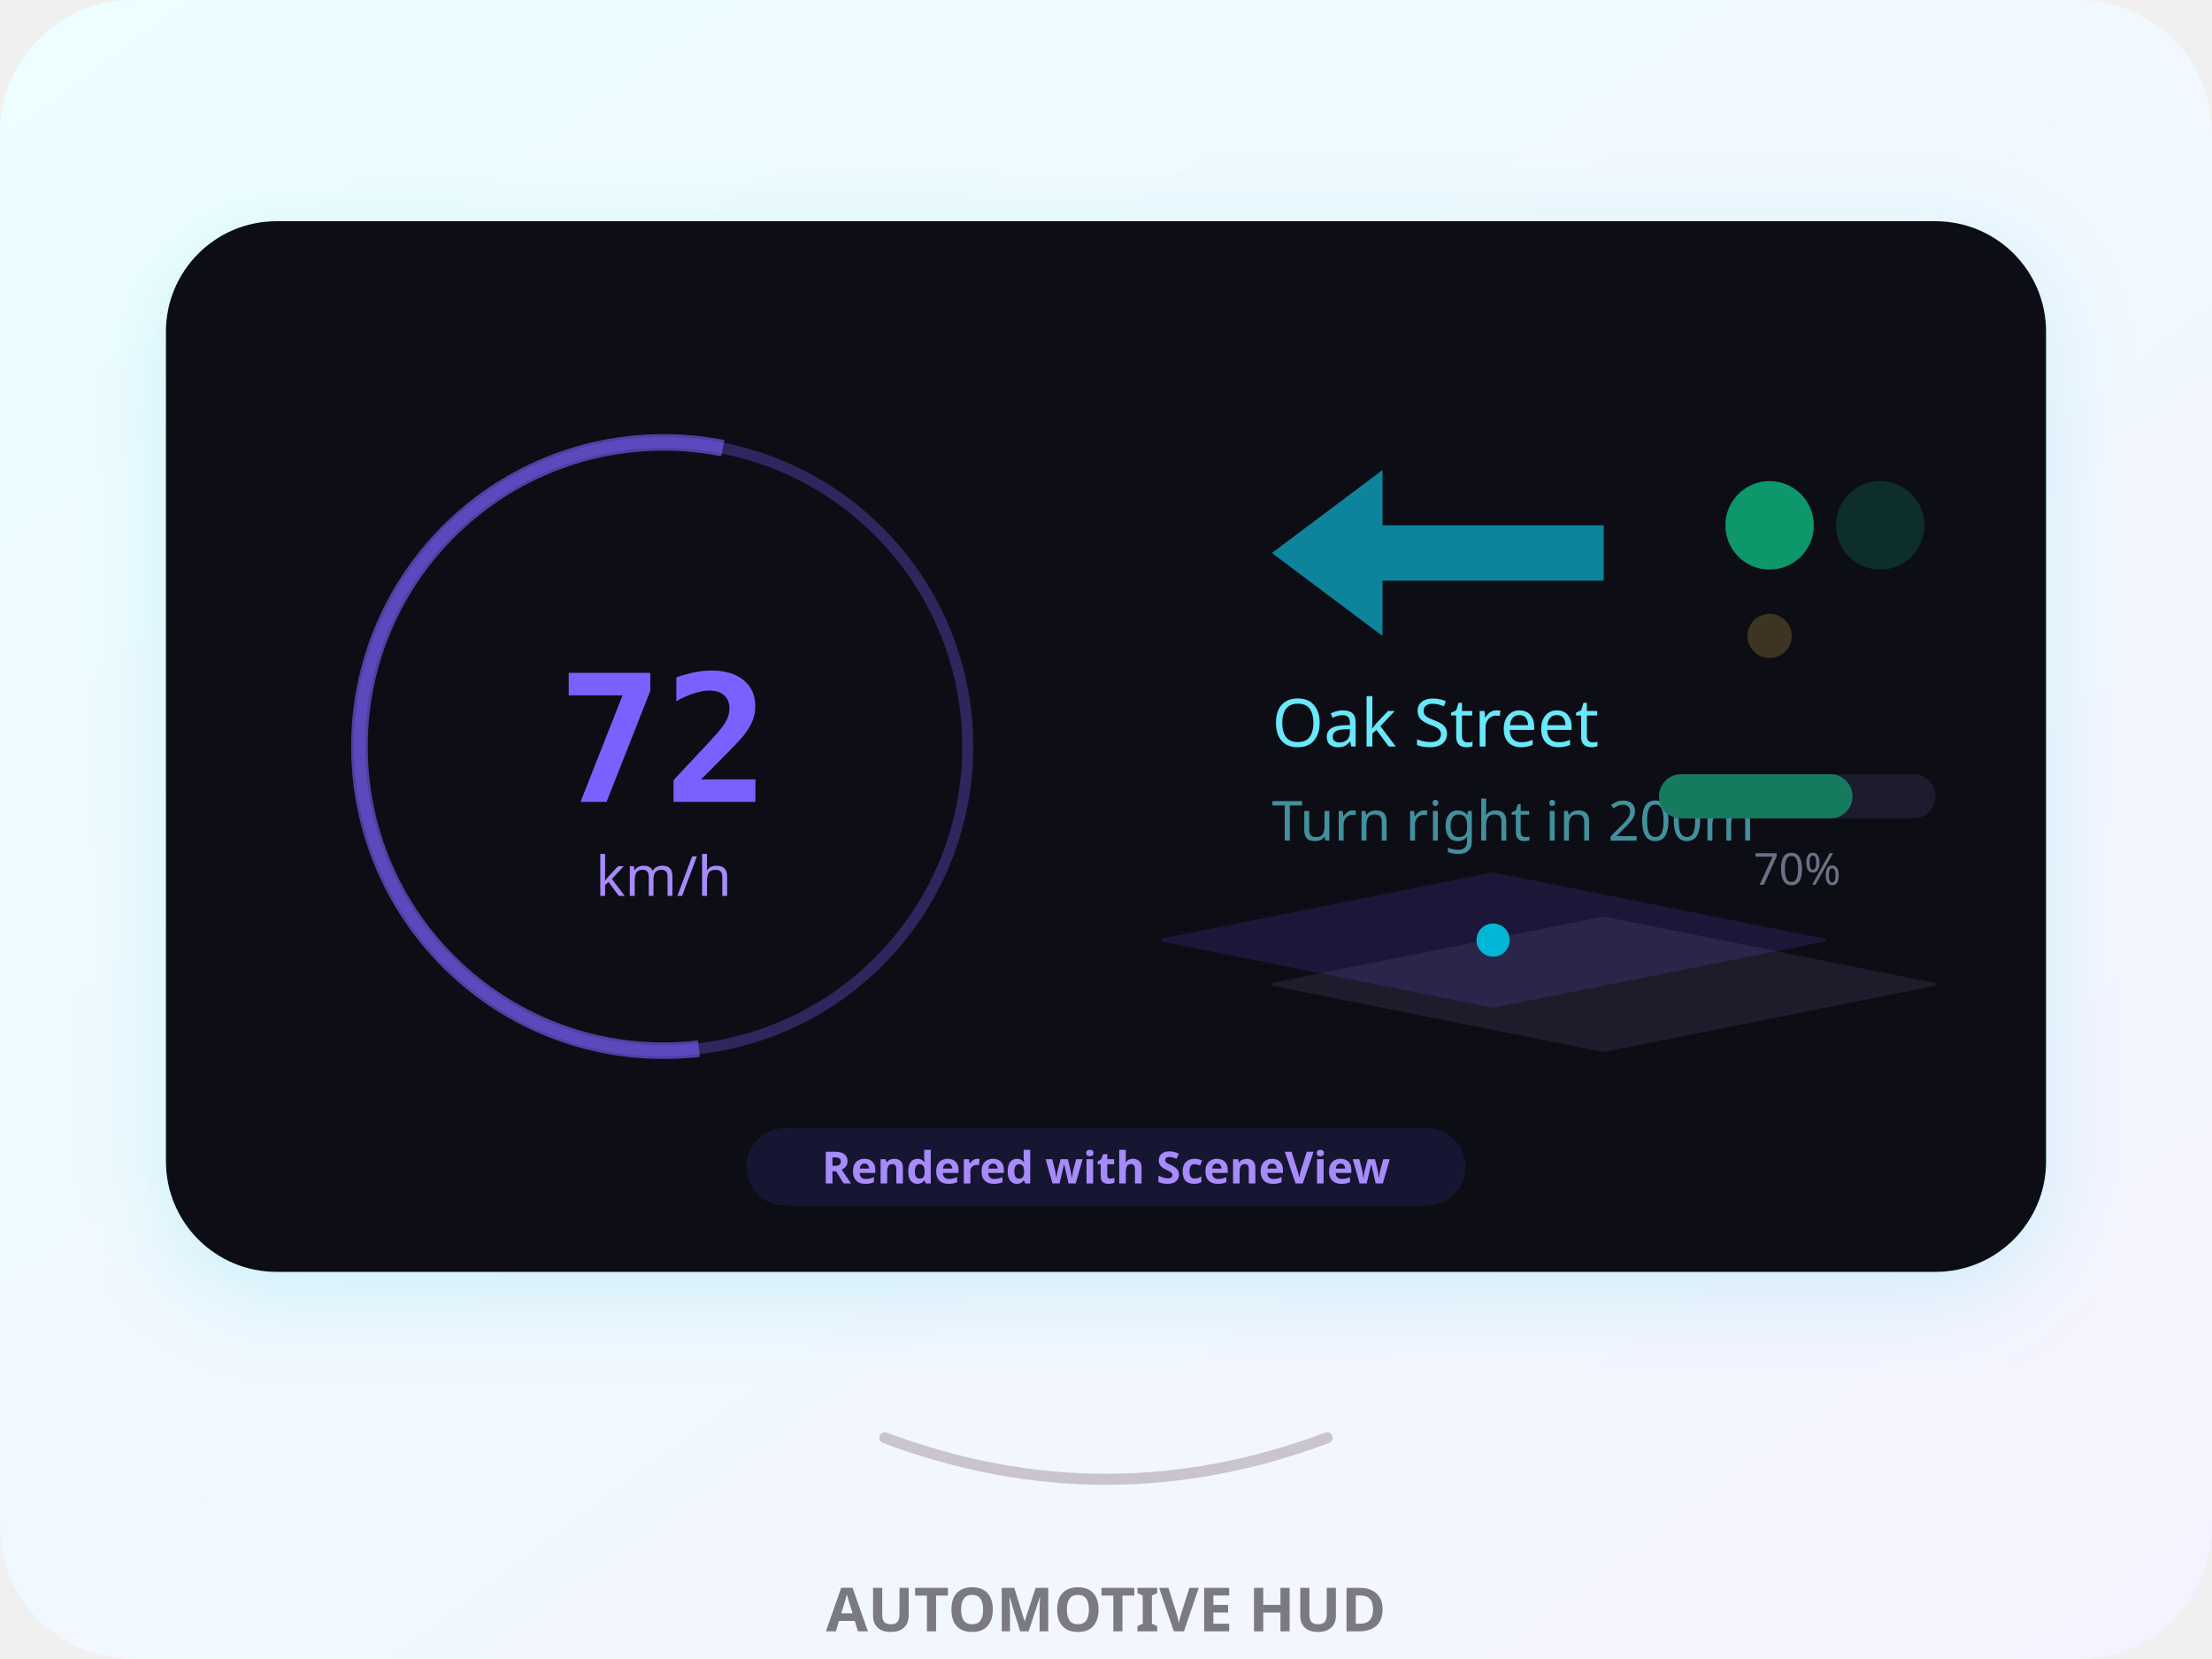
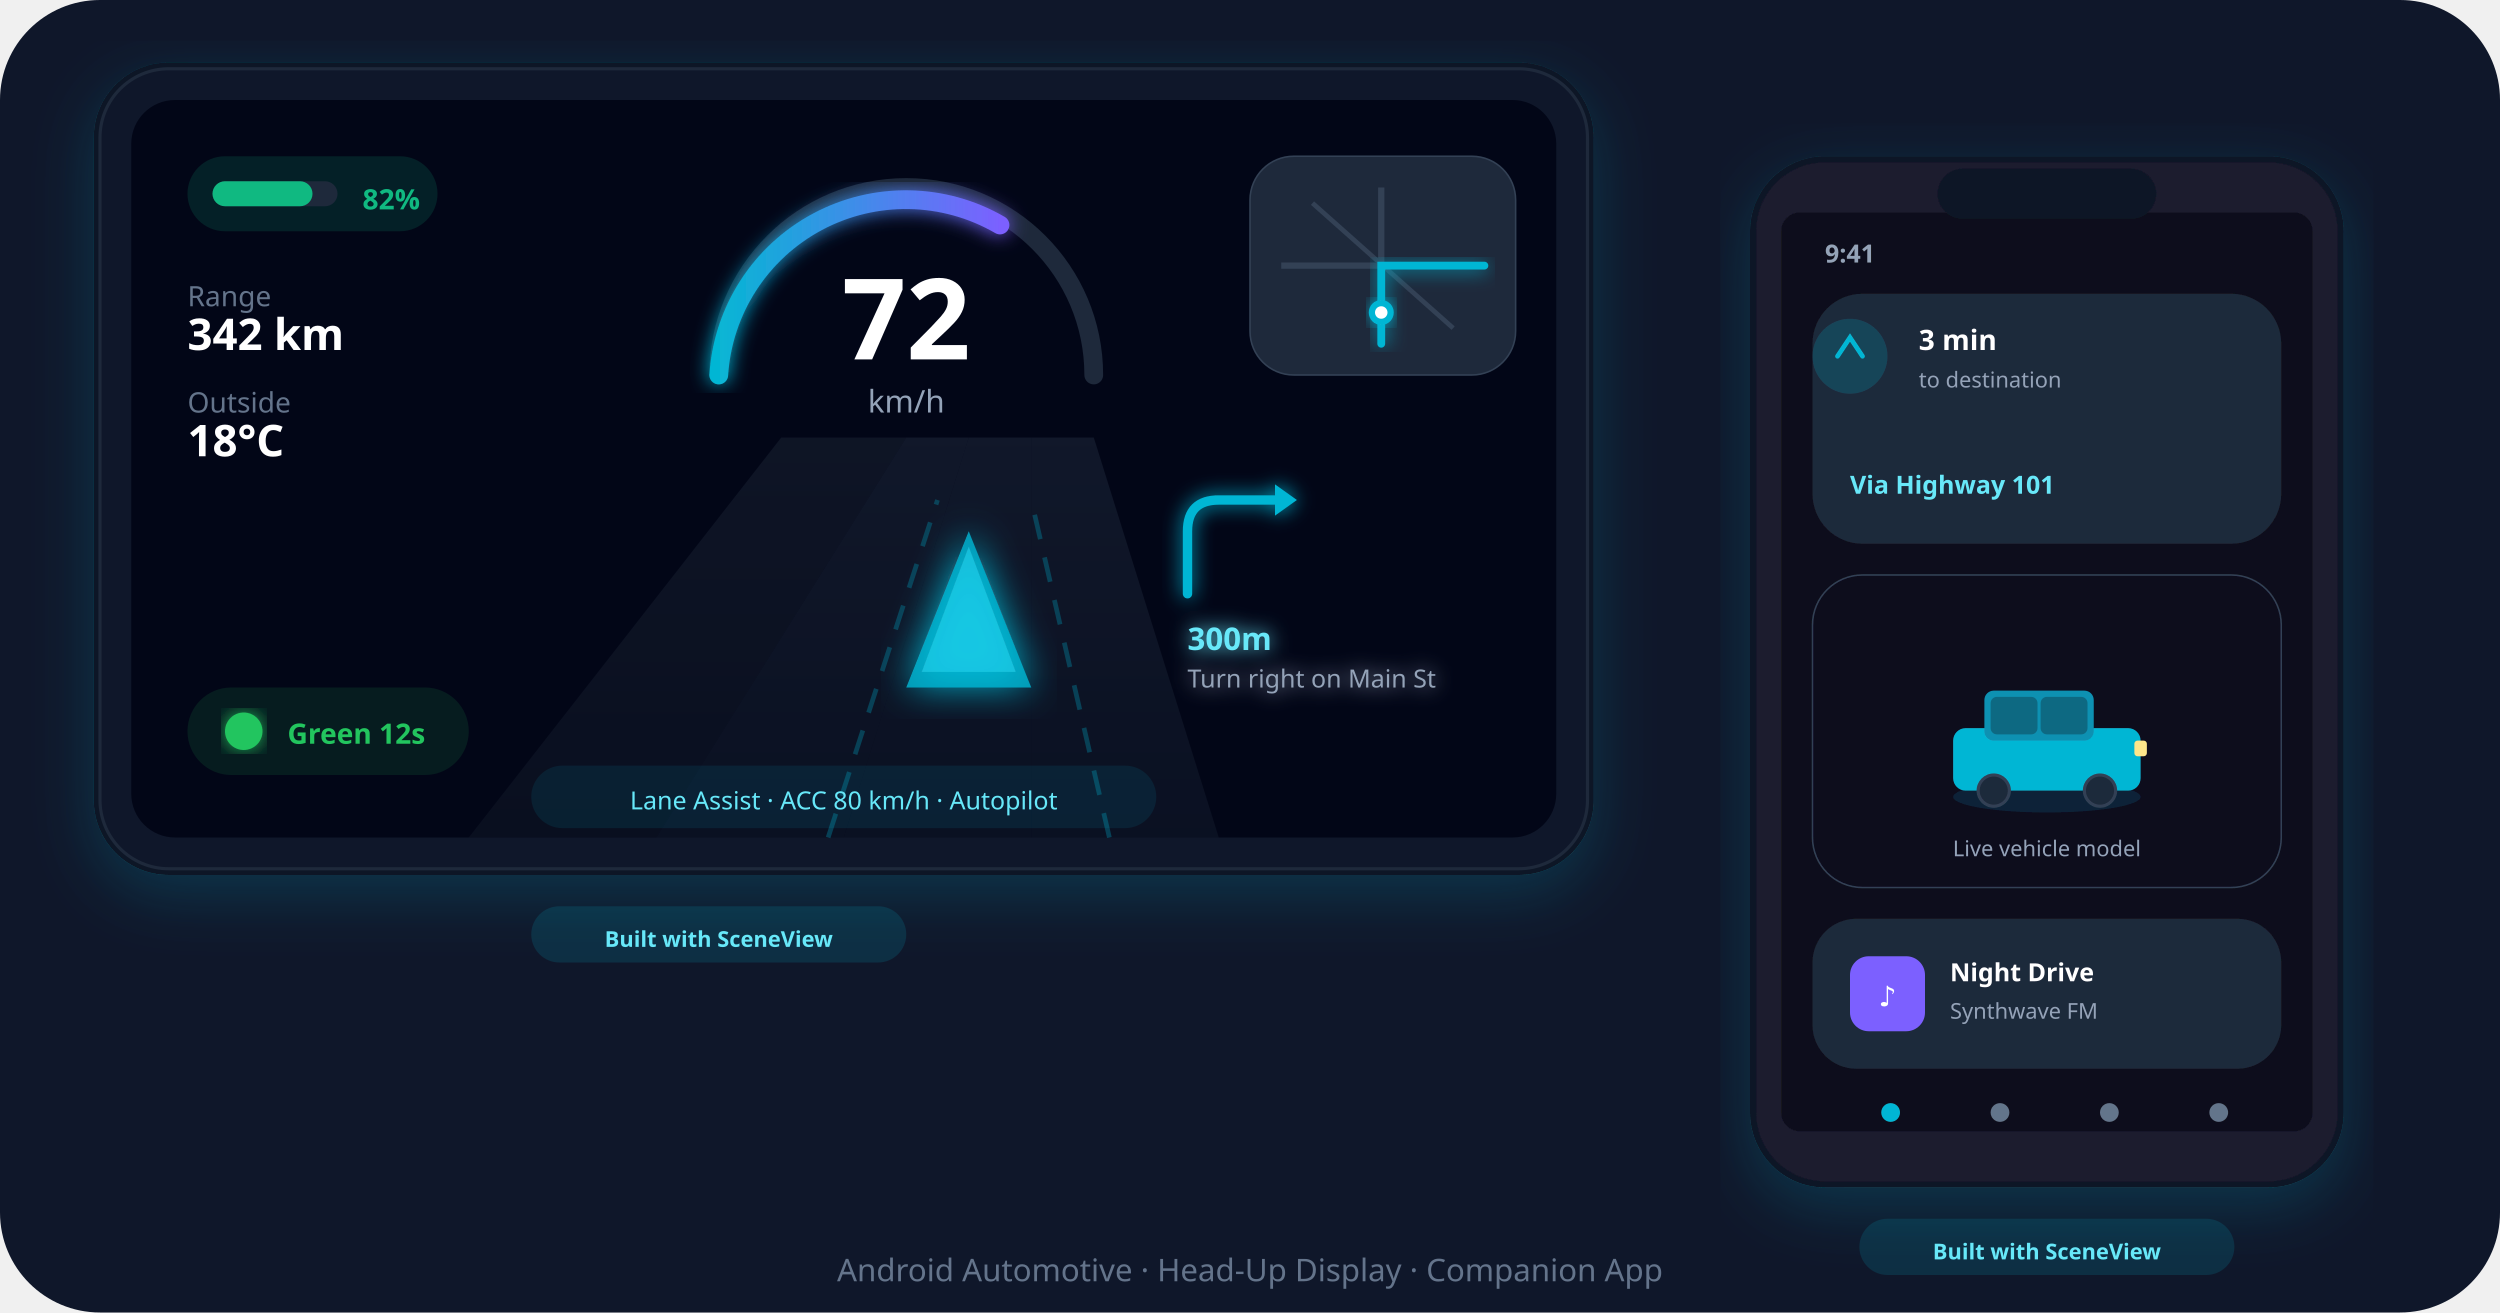
- <svg xmlns="http://www.w3.org/2000/svg" viewBox="0 0 400 300" width="400" height="300">
+ <svg xmlns="http://www.w3.org/2000/svg" viewBox="0 0 800 420" fill="none">
  <defs>
-     <linearGradient id="bg-auto" x1="0" y1="0" x2="1" y2="1">
-       <stop offset="0%" stop-color="#ECFEFF" />
-       <stop offset="100%" stop-color="#F5F3FF" />
+     <linearGradient id="au-bg" x1="0" y1="0" x2="800" y2="420">
+       <stop offset="0%" stop-color="#0F172A" />
+       <stop offset="50%" stop-color="#1E1B4B" />
+       <stop offset="100%" stop-color="#0C0A1D" />
    </linearGradient>
-     <linearGradient id="hud-glow" x1="0" y1="0" x2="1" y2="0">
+     <linearGradient id="au-speed" x1="0" y1="0" x2="1" y2="0">
      <stop offset="0%" stop-color="#06B6D4" />
      <stop offset="100%" stop-color="#7B61FF" />
    </linearGradient>
-     <filter id="shadow-auto">
-       <feDropShadow dx="0" dy="4" stdDeviation="8" flood-color="#06B6D4" flood-opacity="0.15" />
+     <linearGradient id="au-road" x1="0" y1="0" x2="0" y2="1">
+       <stop offset="0%" stop-color="#334155" />
+       <stop offset="100%" stop-color="#1E293B" />
+     </linearGradient>
+     <filter id="au-glow" x="-20%" y="-20%" width="140%" height="140%">
+       <feGaussianBlur stdDeviation="6" result="blur" />
+       <feMerge>
+         <feMergeNode in="blur" />
+         <feMergeNode in="SourceGraphic" />
+       </feMerge>
+     </filter>
+     <filter id="au-glow-sm" x="-10%" y="-10%" width="120%" height="120%">
+       <feGaussianBlur stdDeviation="3" result="blur" />
+       <feMerge>
+         <feMergeNode in="blur" />
+         <feMergeNode in="SourceGraphic" />
+       </feMerge>
+     </filter>
+     <filter id="au-shadow" x="-5%" y="-5%" width="110%" height="115%">
+       <feDropShadow dx="0" dy="6" stdDeviation="10" flood-color="#06B6D4" flood-opacity="0.2" />
    </filter>
  </defs>
-   <rect width="400" height="300" rx="24" fill="url(#bg-auto)" />
-   <g filter="url(#shadow-auto)" transform="translate(30, 40)">
-     <rect width="340" height="190" rx="20" fill="#111118" />
-     <rect x="10" y="8" width="320" height="174" rx="12" fill="#0D0D15" />
-     <circle cx="90" cy="95" r="55" fill="none" stroke="#7B61FF" stroke-width="2" opacity="0.3" />
-     <circle cx="90" cy="95" r="55" fill="none" stroke="#7B61FF" stroke-width="3" stroke-dasharray="190 160" stroke-dashoffset="-80" opacity="0.6" />
-     <text x="90" y="105" font-family="monospace" font-size="32" fill="#7B61FF" text-anchor="middle" font-weight="700">72</text>
-     <text x="90" y="122" font-family="sans-serif" font-size="10" fill="#A78BFA" text-anchor="middle">km/h</text>
-     <polygon points="200,60 220,45 220,55 260,55 260,65 220,65 220,75" fill="#06B6D4" opacity="0.7" />
-     <text x="200" y="95" font-family="sans-serif" font-size="12" fill="#67E8F9" font-weight="500">Oak Street</text>
-     <text x="200" y="112" font-family="sans-serif" font-size="10" fill="#67E8F9" opacity="0.6">Turn right in 200m</text>
-     <path d="M180 130 L240 118 L300 130 L240 142Z" fill="#7B61FF" opacity="0.15" stroke="#7B61FF" stroke-width="0.5" />
-     <path d="M200 138 L260 126 L320 138 L260 150Z" fill="#A78BFA" opacity="0.1" stroke="#A78BFA" stroke-width="0.5" />
-     <circle cx="240" cy="130" r="3" fill="#06B6D4" />
-     <circle cx="290" cy="55" r="8" fill="#10B981" opacity="0.8" />
-     <circle cx="310" cy="55" r="8" fill="#10B981" opacity="0.2" />
-     <circle cx="290" cy="75" r="4" fill="#FCD34D" opacity="0.2" />
-     <rect x="270" y="100" width="50" height="8" rx="4" fill="#1C1B2E" />
-     <rect x="270" y="100" width="35" height="8" rx="4" fill="#10B981" opacity="0.6" />
-     <text x="295" y="120" font-family="sans-serif" font-size="8" fill="#6C7086" text-anchor="middle">70%</text>
-     <rect x="105" y="164" width="130" height="14" rx="7" fill="#7B61FF" opacity="0.12" />
-     <text x="170" y="174" font-family="sans-serif" font-size="8" fill="#A78BFA" text-anchor="middle" font-weight="600">Rendered with SceneView</text>
+   <rect width="800" height="420" rx="32" fill="url(#au-bg)" />
+   <g transform="translate(30, 20)">
+     <rect x="0" y="0" width="480" height="260" rx="24" fill="#111827" filter="url(#au-shadow)" />
+     <rect x="2" y="2" width="476" height="256" rx="22" fill="#0F172A" stroke="#1E293B" stroke-width="1" />
+     <rect x="12" y="12" width="456" height="236" rx="14" fill="#020617" />
+     <g opacity="0.6">
+       <path d="M120,248 L220,120 L260,120 L180,248 Z" fill="url(#au-road)" opacity="0.4" />
+       <path d="M180,248 L260,120 L280,120 L240,248 Z" fill="url(#au-road)" opacity="0.5" />
+       <path d="M240,248 L280,120 L300,120 L300,248 Z" fill="url(#au-road)" opacity="0.5" />
+       <path d="M300,248 L300,120 L320,120 L360,248 Z" fill="url(#au-road)" opacity="0.5" />
+       <line x1="235" y1="248" x2="270" y2="140" stroke="#06B6D4" stroke-width="1.5" stroke-dasharray="8,6" opacity="0.5" />
+       <line x1="325" y1="248" x2="300" y2="140" stroke="#06B6D4" stroke-width="1.5" stroke-dasharray="8,6" opacity="0.5" />
+     </g>
+     <g filter="url(#au-glow)">
+       <path d="M260,200 L280,150 L300,200 Z" fill="#06B6D4" opacity="0.8" />
+       <path d="M265,195 L280,155 L295,195 Z" fill="#22D3EE" opacity="0.6" />
+     </g>
+     <g transform="translate(350, 140)" filter="url(#au-glow-sm)">
+       <path d="M0,30 L0,10 Q0,0 10,0 L30,0" stroke="#06B6D4" stroke-width="3" fill="none" stroke-linecap="round" />
+       <polygon points="28,-5 35,0 28,5" fill="#06B6D4" />
+       <text x="0" y="48" font-family="system-ui" font-size="10" fill="#67E8F9" font-weight="600">300m</text>
+       <text x="0" y="60" font-family="system-ui" font-size="8" fill="#94A3B8">Turn right on Main St</text>
+     </g>
+     <g transform="translate(200, 40)">
+       <path d="M0,60 A60,60 0 0,1 120,60" stroke="#1E293B" stroke-width="6" fill="none" stroke-linecap="round" />
+       <path d="M0,60 A60,60 0 0,1 90,12" stroke="url(#au-speed)" stroke-width="6" fill="none" stroke-linecap="round" filter="url(#au-glow-sm)" />
+       <text x="60" y="55" font-family="system-ui" font-size="36" fill="white" text-anchor="middle" font-weight="700">72</text>
+       <text x="60" y="72" font-family="system-ui" font-size="10" fill="#94A3B8" text-anchor="middle" font-weight="500">km/h</text>
+     </g>
+     <g transform="translate(30, 30)">
+       <rect x="0" y="0" width="80" height="24" rx="12" fill="rgba(16,185,129,0.15)" />
+       <rect x="8" y="8" width="40" height="8" rx="4" fill="#1E293B" />
+       <rect x="8" y="8" width="32" height="8" rx="4" fill="#10B981" />
+       <text x="56" y="17" font-family="system-ui" font-size="9" fill="#10B981" font-weight="600">82%</text>
+       <text x="0" y="48" font-family="system-ui" font-size="9" fill="#64748B" font-weight="500">Range</text>
+       <text x="0" y="62" font-family="system-ui" font-size="14" fill="white" font-weight="700">342 km</text>
+       <text x="0" y="82" font-family="system-ui" font-size="9" fill="#64748B" font-weight="500">Outside</text>
+       <text x="0" y="96" font-family="system-ui" font-size="14" fill="white" font-weight="700">18°C</text>
+     </g>
+     <g transform="translate(370, 30)">
+       <rect x="0" y="0" width="85" height="70" rx="14" fill="#1E293B" stroke="#334155" stroke-width="0.5" />
+       <line x1="10" y1="35" x2="75" y2="35" stroke="#334155" stroke-width="2" />
+       <line x1="42" y1="10" x2="42" y2="60" stroke="#334155" stroke-width="2" />
+       <line x1="20" y1="15" x2="65" y2="55" stroke="#334155" stroke-width="1.5" />
+       <path d="M42,60 L42,35 L75,35" stroke="#06B6D4" stroke-width="2.5" fill="none" stroke-linecap="round" filter="url(#au-glow-sm)" />
+       <circle cx="42" cy="50" r="4" fill="#06B6D4" filter="url(#au-glow-sm)" />
+       <circle cx="42" cy="50" r="2" fill="white" />
+     </g>
+     <g transform="translate(30, 200)">
+       <rect x="0" y="0" width="90" height="28" rx="14" fill="rgba(34,197,94,0.12)" />
+       <circle cx="18" cy="14" r="6" fill="#22C55E" filter="url(#au-glow-sm)" />
+       <text x="32" y="18" font-family="system-ui" font-size="9" fill="#22C55E" font-weight="600">Green 12s</text>
+     </g>
+     <g transform="translate(140, 225)">
+       <rect x="0" y="0" width="200" height="20" rx="10" fill="rgba(6,182,212,0.1)" />
+       <text x="100" y="14" font-family="system-ui" font-size="8" fill="#67E8F9" text-anchor="middle" font-weight="500">Lane Assist  ·  ACC 80 km/h  ·  Autopilot</text>
+     </g>
  </g>
-   <path d="M160 260 Q200 275 240 260" fill="none" stroke="#CAC4D0" stroke-width="2" stroke-linecap="round" />
-   <text x="200" y="295" font-family="sans-serif" font-size="11" fill="#49454F" text-anchor="middle" font-weight="600" opacity="0.7">AUTOMOTIVE HUD</text>
+   <g transform="translate(560, 50)" filter="url(#au-shadow)">
+     <rect x="0" y="0" width="190" height="330" rx="24" fill="#111827" />
+     <rect x="2" y="2" width="186" height="326" rx="22" fill="#1A1A2E" />
+     <rect x="10" y="18" width="170" height="294" rx="6" fill="#0F0F1A" />
+     <rect x="60" y="4" width="70" height="16" rx="8" fill="#111827" />
+     <text x="24" y="34" font-family="system-ui" font-size="8" fill="#94A3B8" font-weight="600">9:41</text>
+     <rect x="20" y="44" width="150" height="80" rx="16" fill="#1E293B" />
+     <g transform="translate(32, 56)">
+       <circle cx="0" cy="8" r="12" fill="rgba(6,182,212,0.2)" />
+       <path d="M-4,8 L0,2 L4,8" stroke="#06B6D4" stroke-width="1.5" fill="none" stroke-linecap="round" />
+       <text x="22" y="6" font-family="system-ui" font-size="9" fill="white" font-weight="700">3 min</text>
+       <text x="22" y="18" font-family="system-ui" font-size="7" fill="#94A3B8">to destination</text>
+     </g>
+     <text x="32" y="108" font-family="system-ui" font-size="8" fill="#67E8F9" font-weight="600">Via Highway 101</text>
+     <rect x="20" y="134" width="150" height="100" rx="16" fill="#0C0A1D" stroke="#334155" stroke-width="0.5" />
+     <g transform="translate(60, 165)">
+       <ellipse cx="35" cy="40" rx="30" ry="5" fill="rgba(6,182,212,0.15)" />
+       <rect x="5" y="18" width="60" height="20" rx="4" fill="#06B6D4" />
+       <rect x="15" y="6" width="35" height="16" rx="3" fill="#0891B2" />
+       <circle cx="18" cy="38" r="5" fill="#1E293B" stroke="#334155" stroke-width="1" />
+       <circle cx="52" cy="38" r="5" fill="#1E293B" stroke="#334155" stroke-width="1" />
+       <rect x="17" y="8" width="15" height="12" rx="2" fill="#164E63" opacity="0.6" />
+       <rect x="33" y="8" width="15" height="12" rx="2" fill="#164E63" opacity="0.6" />
+       <rect x="63" y="22" width="4" height="5" rx="1" fill="#FDE68A" />
+     </g>
+     <text x="95" y="224" font-family="system-ui" font-size="7" fill="#94A3B8" text-anchor="middle">Live vehicle model</text>
+     <rect x="20" y="244" width="150" height="48" rx="14" fill="#1E293B" />
+     <g transform="translate(32, 256)">
+       <rect x="0" y="0" width="24" height="24" rx="6" fill="#7B61FF" />
+       <text x="12" y="16" font-family="system-ui" font-size="9" fill="white" text-anchor="middle">♪</text>
+       <text x="32" y="8" font-family="system-ui" font-size="8" fill="white" font-weight="600">Night Drive</text>
+       <text x="32" y="20" font-family="system-ui" font-size="7" fill="#94A3B8">Synthwave FM</text>
+     </g>
+     <g transform="translate(30, 298)">
+       <circle cx="15" cy="8" r="3" fill="#06B6D4" />
+       <circle cx="50" cy="8" r="3" fill="#64748B" />
+       <circle cx="85" cy="8" r="3" fill="#64748B" />
+       <circle cx="120" cy="8" r="3" fill="#64748B" />
+     </g>
+   </g>
+   <rect x="170" y="290" width="120" height="18" rx="9" fill="rgba(6,182,212,0.15)" />
+   <text x="230" y="303" font-family="system-ui" font-size="7" fill="#67E8F9" text-anchor="middle" font-weight="600">Built with SceneView</text>
+   <rect x="595" y="390" width="120" height="18" rx="9" fill="rgba(6,182,212,0.15)" />
+   <text x="655" y="403" font-family="system-ui" font-size="7" fill="#67E8F9" text-anchor="middle" font-weight="600">Built with SceneView</text>
+   <text x="400" y="410" font-family="system-ui" font-size="10" fill="#64748B" text-anchor="middle" font-weight="500">Android Automotive · Head-Up Display · Companion App</text>
</svg>
